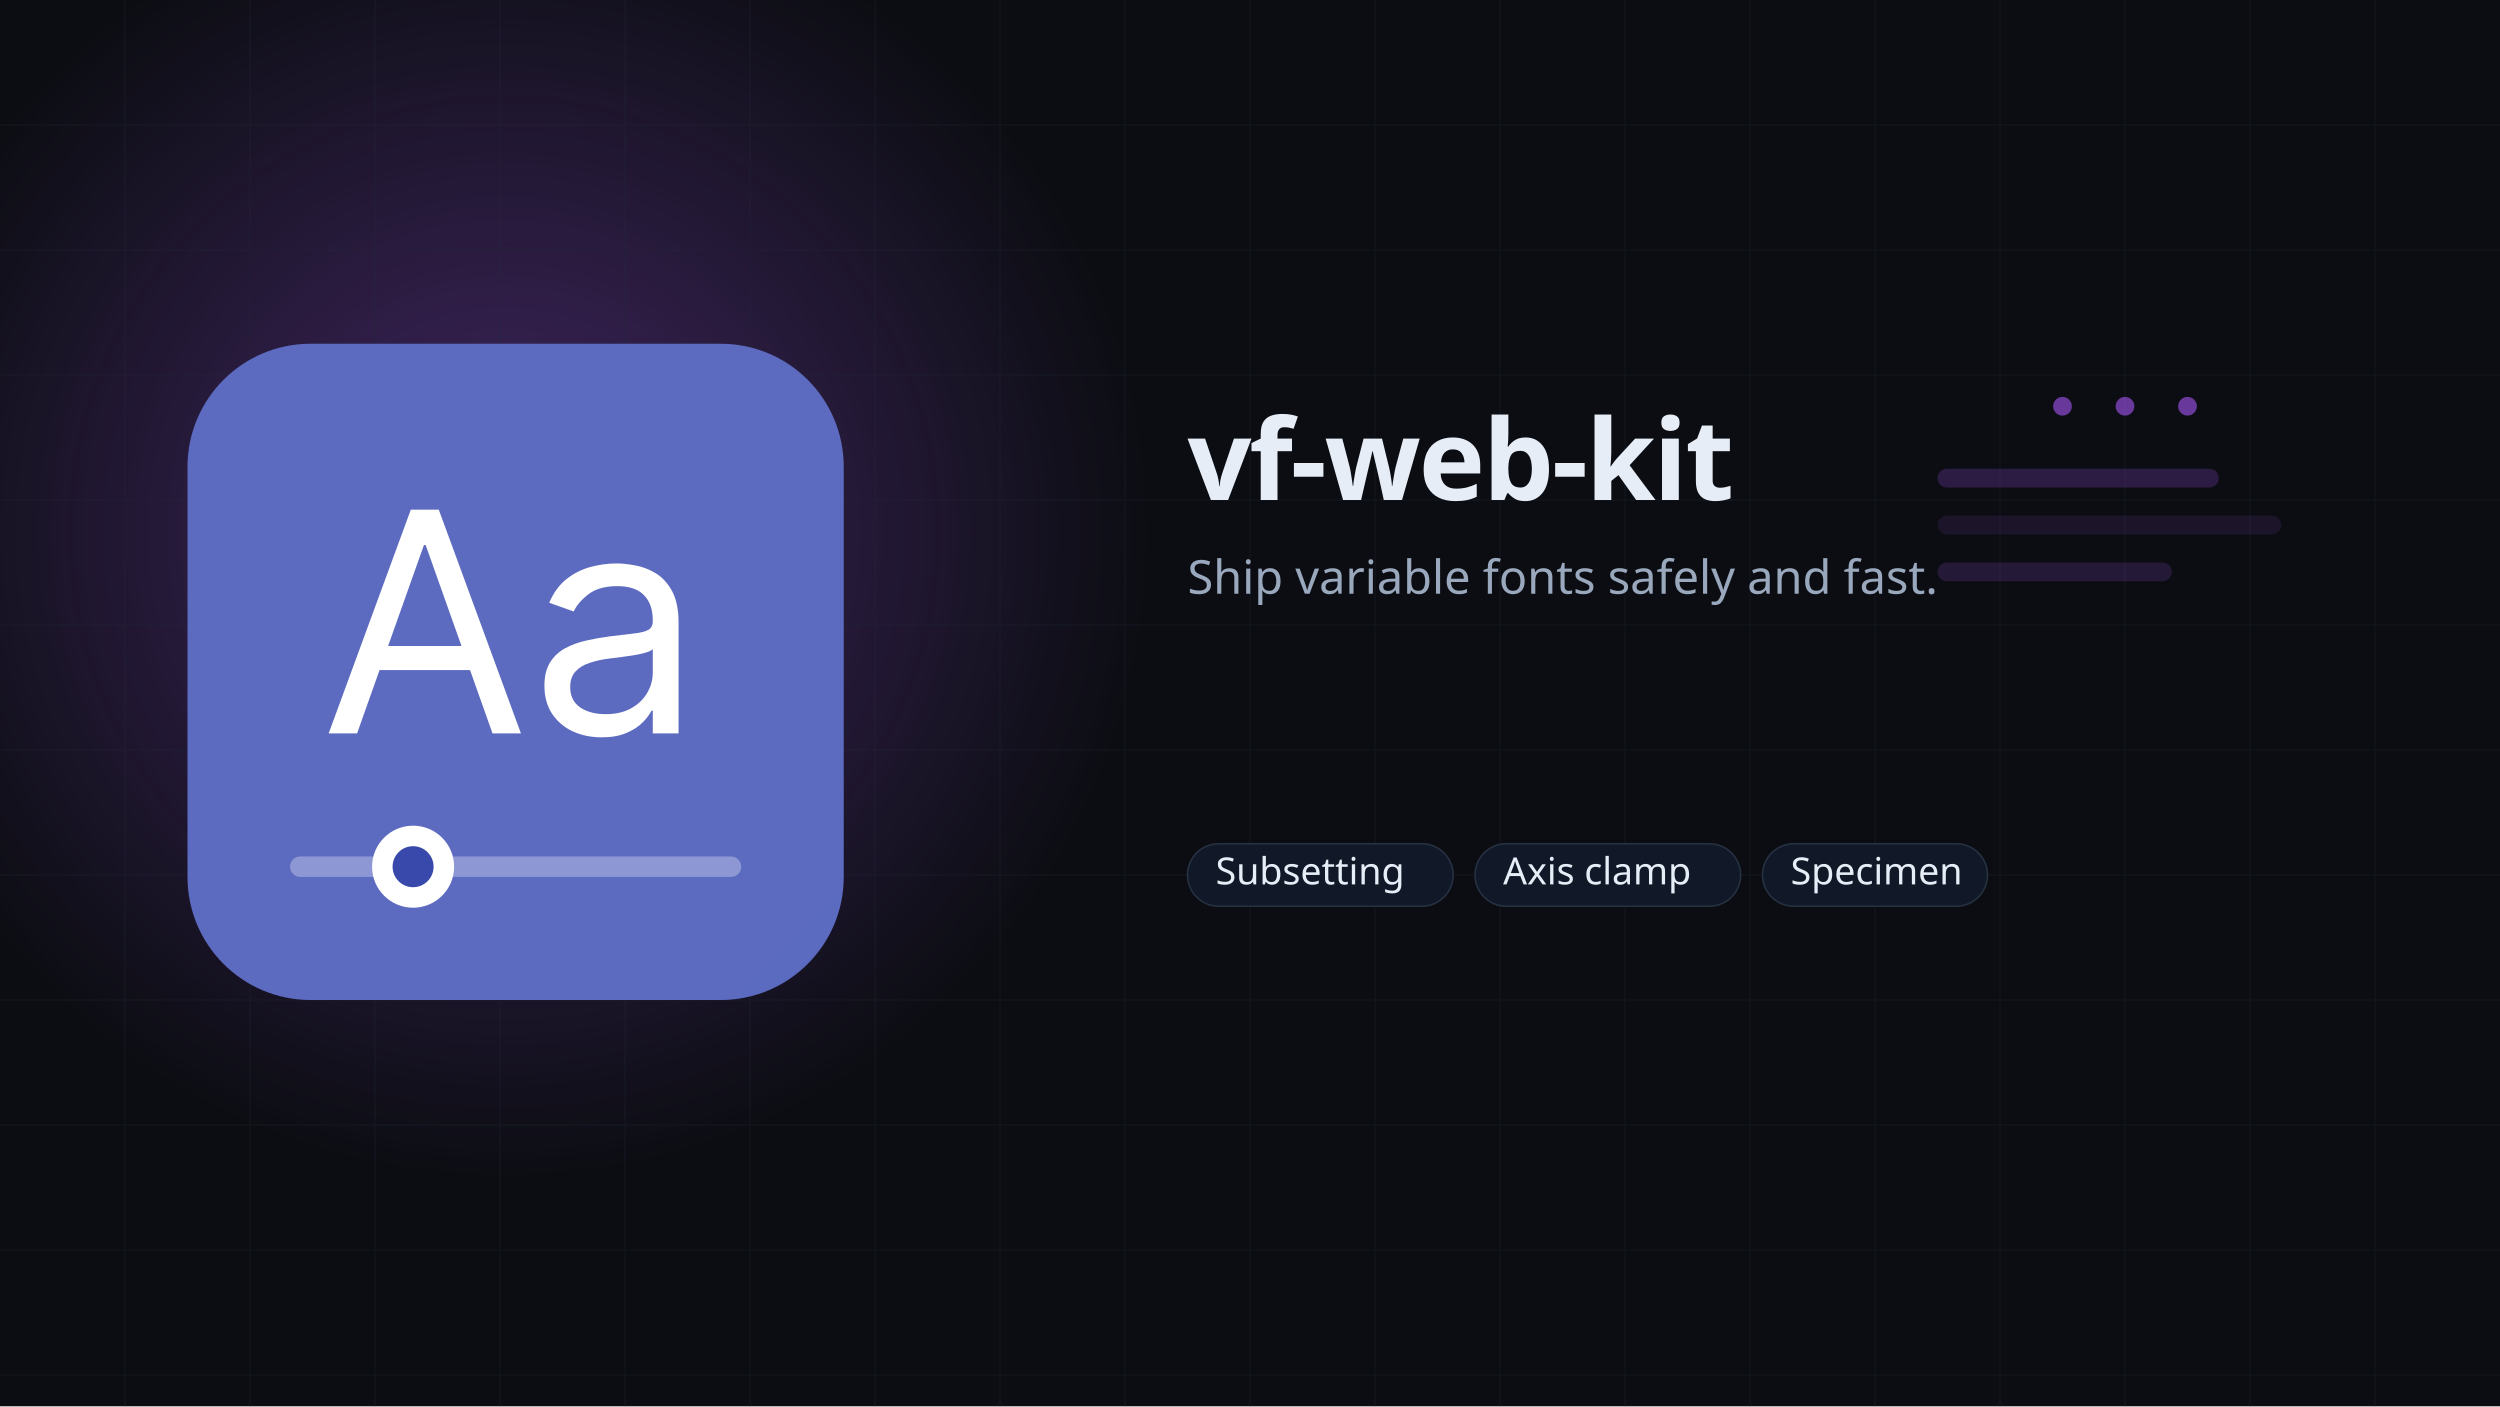
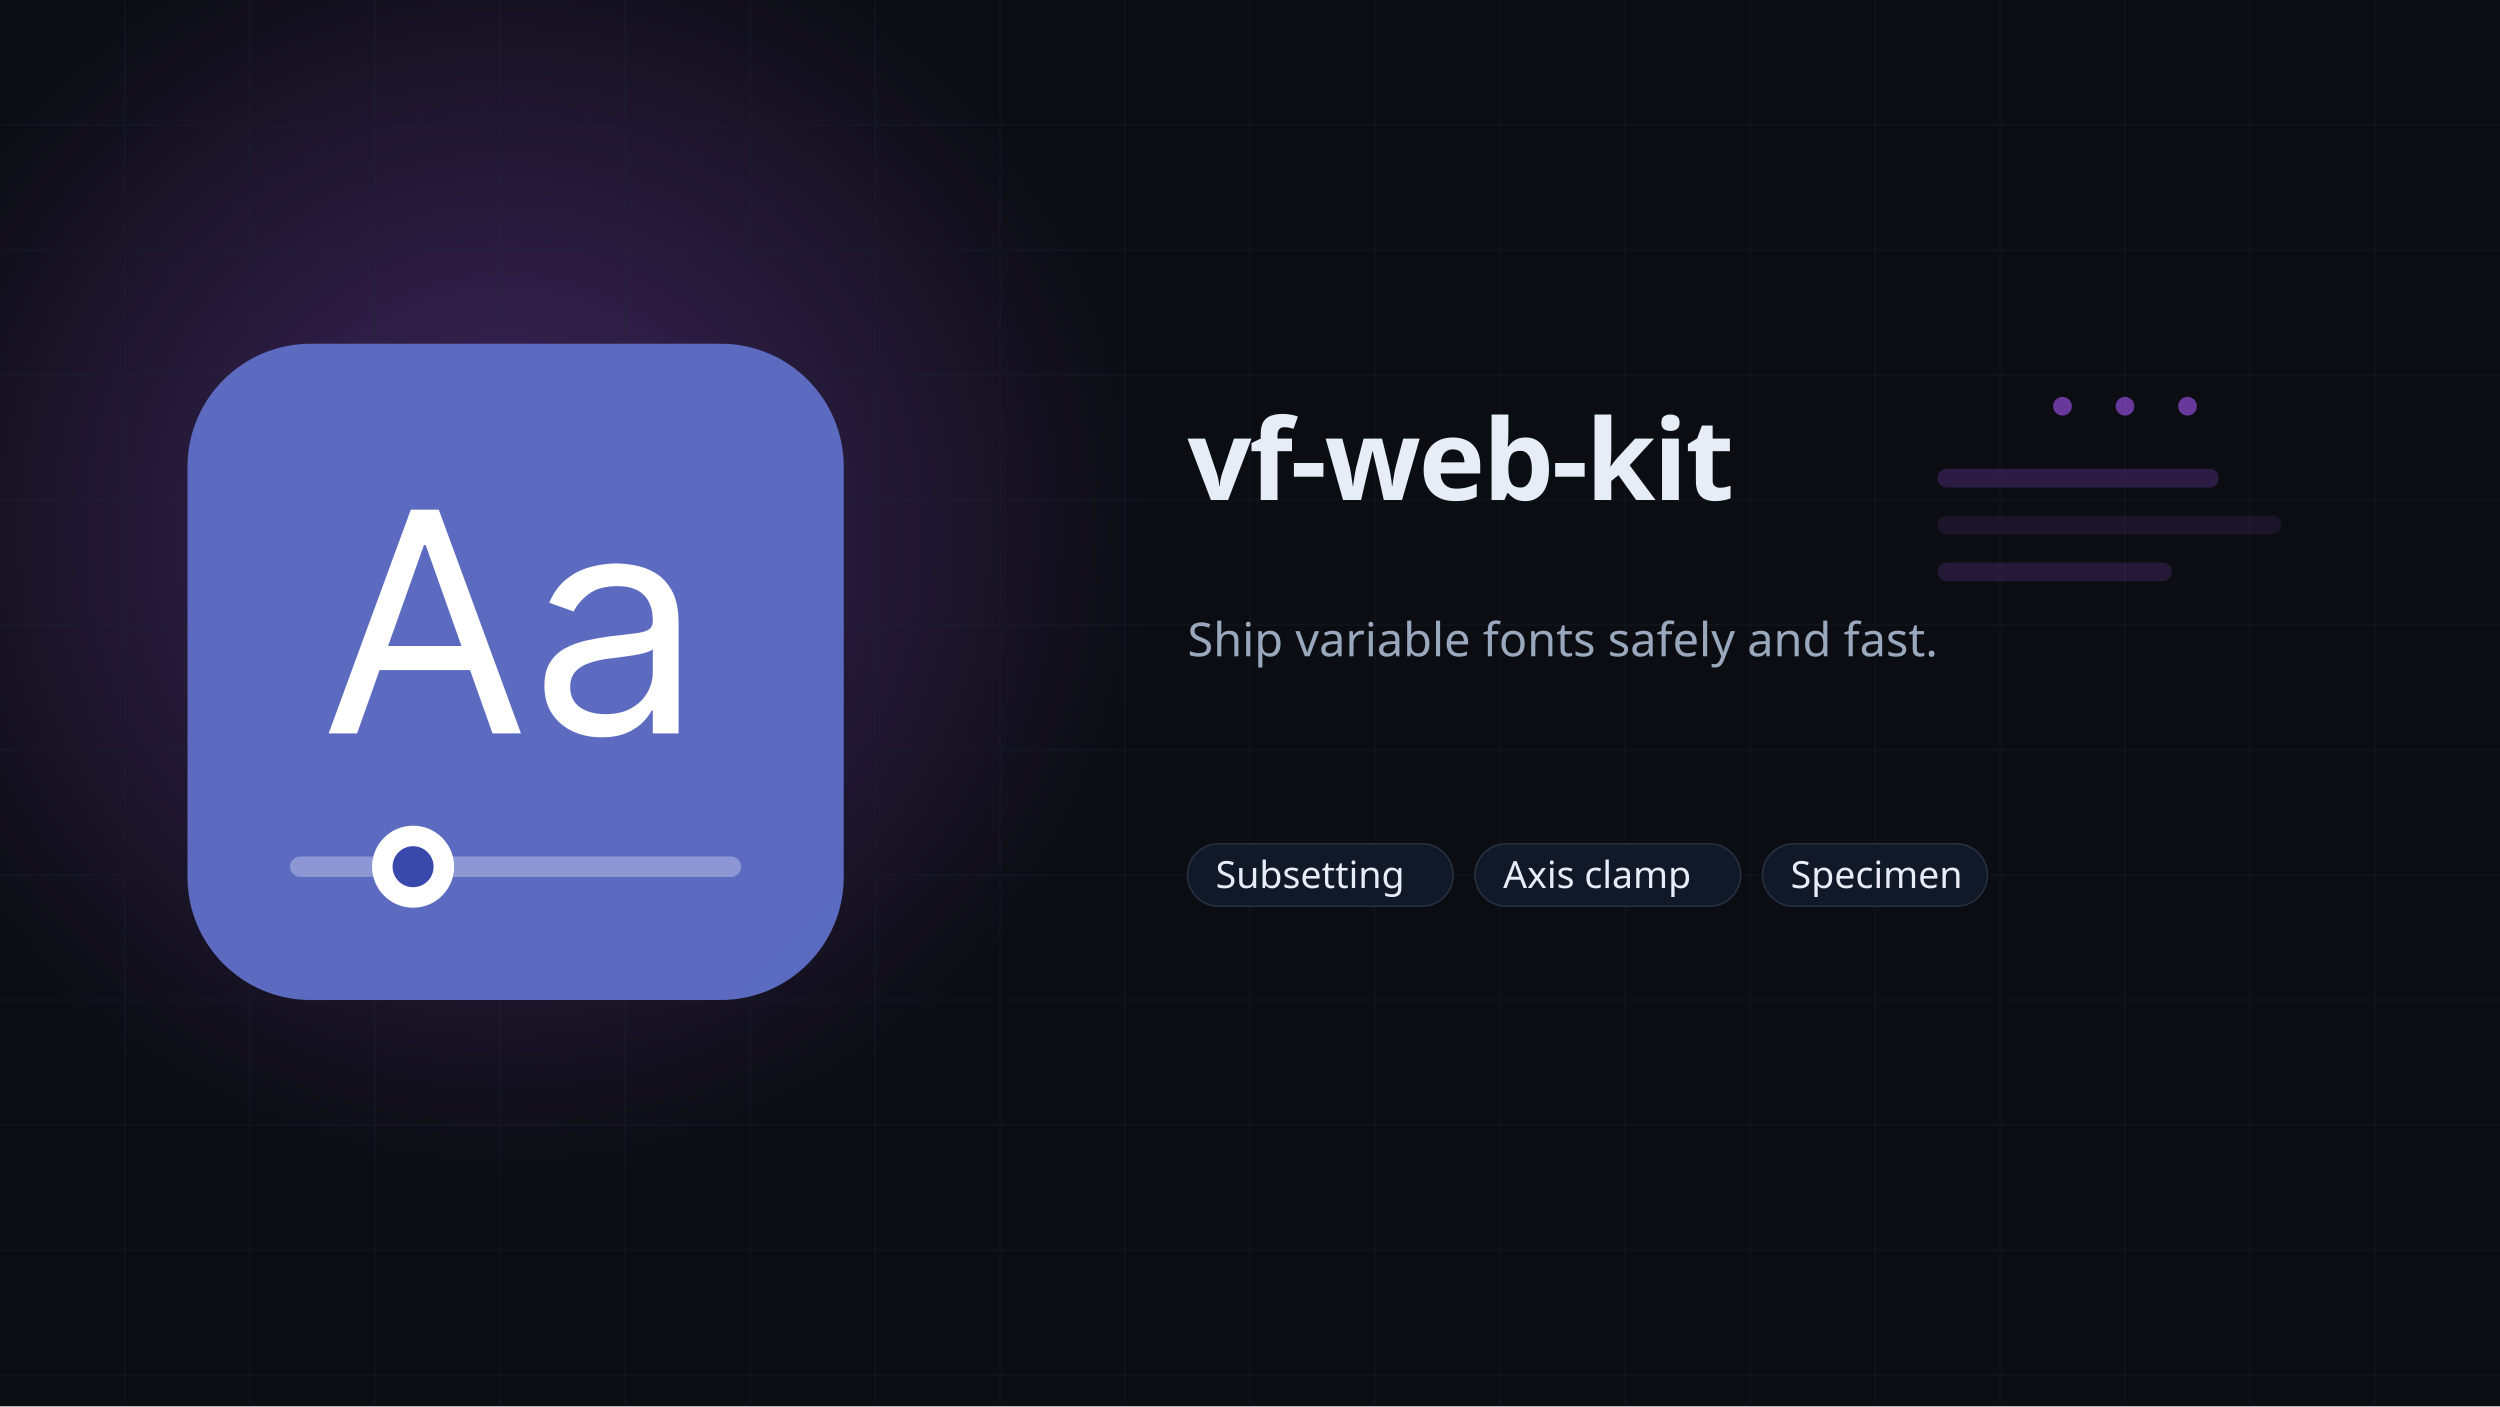
<svg xmlns="http://www.w3.org/2000/svg" width="1600" height="900" fill="none" style="color-scheme:light dark" viewBox="0 0 1600 900">
  <style>text{font-family:"Space Grotesk","Sora","IBM Plex Sans",sans-serif}</style>
  <defs>
    <radialGradient id="glow" cx="0" cy="0" r="1" gradientTransform="rotate(45 -250.416 556.274)scale(420)" gradientUnits="userSpaceOnUse">
      <stop stop-color="#A855F7" stop-opacity=".35" />
      <stop offset="1" stop-color="#A855F7" stop-opacity="0" />
    </radialGradient>
  </defs>
  <path fill="#0B0D12" d="M0 0h1600v900H0z" />
  <path fill="url(#glow)" d="M0 0h1600v900H0z" />
  <path stroke="#1F2A37" d="M80 0v900M160 0v900M240 0v900M320 0v900M400 0v900M480 0v900M560 0v900M640 0v900M720 0v900M800 0v900M880 0v900M960 0v900m80-900v900m80-900v900m80-900v900m80-900v900m80-900v900m80-900v900m80-900v900M0 80h1600M0 160h1600M0 240h1600M0 320h1600M0 400h1600M0 480h1600M0 560h1600M0 640h1600M0 720h1600M0 800h1600M0 880h1600" opacity=".25" />
  <g transform="translate(120 220)scale(6.5625)">
    <g clip-path="url(#clip0_313_76)">
      <path fill="url(#paint0_linear_313_76)" d="M52 0H12C5.373 0 0 5.373 0 12v40c0 6.627 5.373 12 12 12h40c6.627 0 12-5.373 12-12V12c0-6.627-5.373-12-12-12" />
      <path fill="#fff" d="M16.537 38h-2.77l8.011-21.818h2.728L32.517 38h-2.77l-6.52-18.366h-.17zm1.023-8.523h11.164v2.344H17.56zm22.83 8.906q-1.556 0-2.823-.585a4.84 4.84 0 0 1-2.014-1.716q-.745-1.129-.745-2.727 0-1.405.553-2.28a3.9 3.9 0 0 1 1.481-1.385 7.8 7.8 0 0 1 2.046-.745q1.13-.256 2.269-.405 1.491-.192 2.418-.288.938-.106 1.364-.351.437-.246.437-.853v-.085q0-1.577-.863-2.45-.852-.874-2.589-.874-1.8 0-2.823.789-1.023.787-1.438 1.683l-2.387-.852q.64-1.492 1.705-2.323a6.4 6.4 0 0 1 2.344-1.172 9.7 9.7 0 0 1 2.514-.34q.788 0 1.81.191 1.035.18 1.993.756.97.576 1.609 1.737t.639 3.11V38h-2.514v-2.216h-.128q-.256.532-.852 1.14-.597.608-1.588 1.033-.99.427-2.418.426m.383-2.258q1.492 0 2.515-.586 1.033-.586 1.555-1.513a3.85 3.85 0 0 0 .533-1.95v-2.3q-.16.191-.703.351-.532.15-1.236.267-.693.105-1.353.191-.65.075-1.055.128a9.6 9.6 0 0 0-1.832.416q-.842.276-1.364.841-.51.555-.511 1.513 0 1.31.97 1.982.98.66 2.481.66" />
      <path fill="#fff" d="M53 50H11a1 1 0 1 0 0 2h42a1 1 0 1 0 0-2" opacity=".3" />
      <path fill="#fff" d="M22 55a4 4 0 1 0 0-8 4 4 0 0 0 0 8" />
      <path fill="#3949AB" d="M22 53a2 2 0 1 0 0-4 2 2 0 0 0 0 4" />
    </g>
    <defs>
      <linearGradient id="paint0_linear_313_76" x1="0" x2="4096" y1="0" y2="4096" gradientUnits="userSpaceOnUse">
        <stop stop-color="#5C6BC0" />
        <stop offset="1" stop-color="#3949AB" />
      </linearGradient>
      <clipPath id="clip0_313_76">
        <path fill="#fff" d="M0 0h64v64H0z" />
      </clipPath>
    </defs>
  </g>
  <text x="760" y="320" fill="#E6EDF7" font-size="72" font-weight="700" letter-spacing="-.02em">vf-web-kit</text>
-   <text x="760" y="380" fill="#9AA8BD" font-size="30">Ship variable fonts safely and fast.</text>
+   <text x="760" y="420" fill="#9AA8BD" font-size="30">Ship variable fonts safely and fast.</text>
  <g transform="translate(760 540)">
    <rect width="170" height="40" fill="#111827" stroke="#263142" rx="20" />
-     <text x="18" y="26" fill="#E6EDF7" font-size="24">Subsetting</text>
+     <text x="18" y="20" fill="#E6EDF7" dominant-baseline="middle" font-size="24">Subsetting</text>
  </g>
  <g transform="translate(944 540)">
    <rect width="170" height="40" fill="#111827" stroke="#263142" rx="20" />
-     <text x="18" y="26" fill="#E6EDF7" font-size="24">Axis clamp</text>
+     <text x="18" y="20" fill="#E6EDF7" dominant-baseline="middle" font-size="24">Axis clamp</text>
  </g>
  <g transform="translate(1128 540)">
    <rect width="144" height="40" fill="#111827" stroke="#263142" rx="20" />
-     <text x="18" y="26" fill="#E6EDF7" font-size="24">Specimen</text>
+     <text x="18" y="20" fill="#E6EDF7" dominant-baseline="middle" font-size="24">Specimen</text>
  </g>
  <g opacity=".6">
    <circle cx="1320" cy="260" r="6" fill="#A855F7" />
    <circle cx="1360" cy="260" r="6" fill="#A855F7" />
    <circle cx="1400" cy="260" r="6" fill="#A855F7" />
    <rect width="180" height="12" x="1240" y="300" fill="#A855F7" fill-opacity=".35" rx="6" />
    <rect width="220" height="12" x="1240" y="330" fill="#A855F7" fill-opacity=".18" rx="6" />
    <rect width="150" height="12" x="1240" y="360" fill="#A855F7" fill-opacity=".28" rx="6" />
  </g>
</svg>
